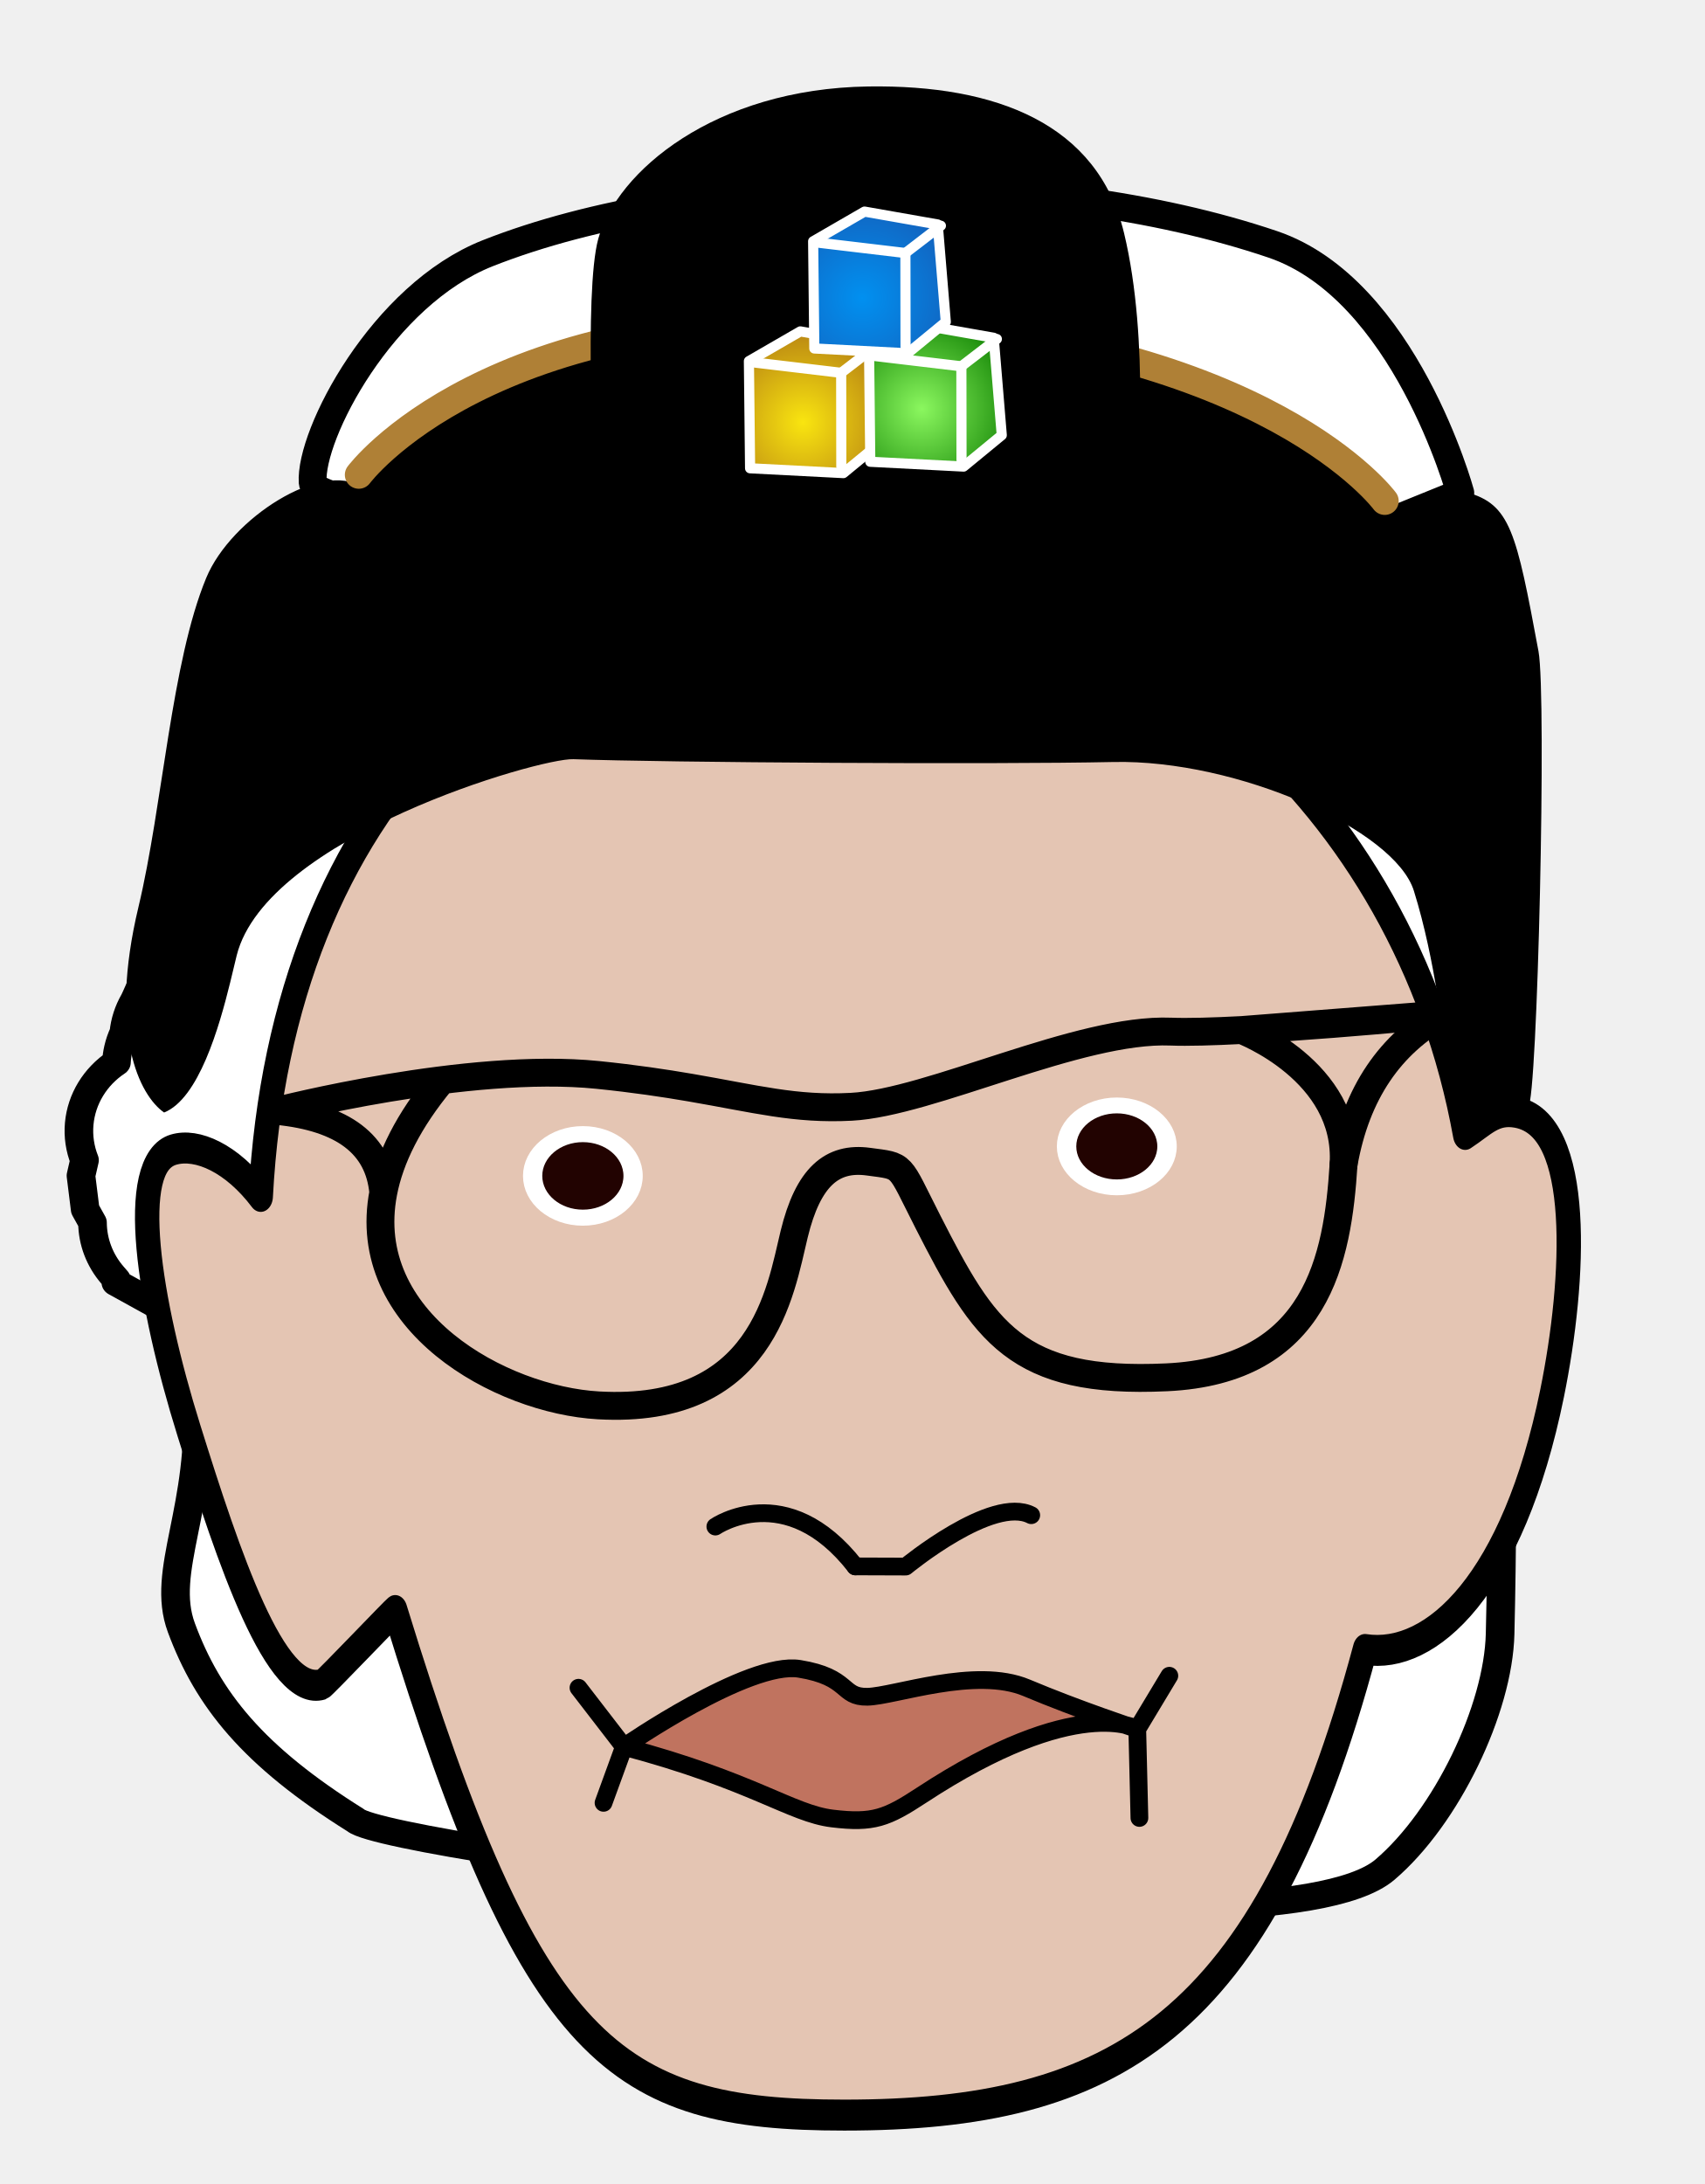
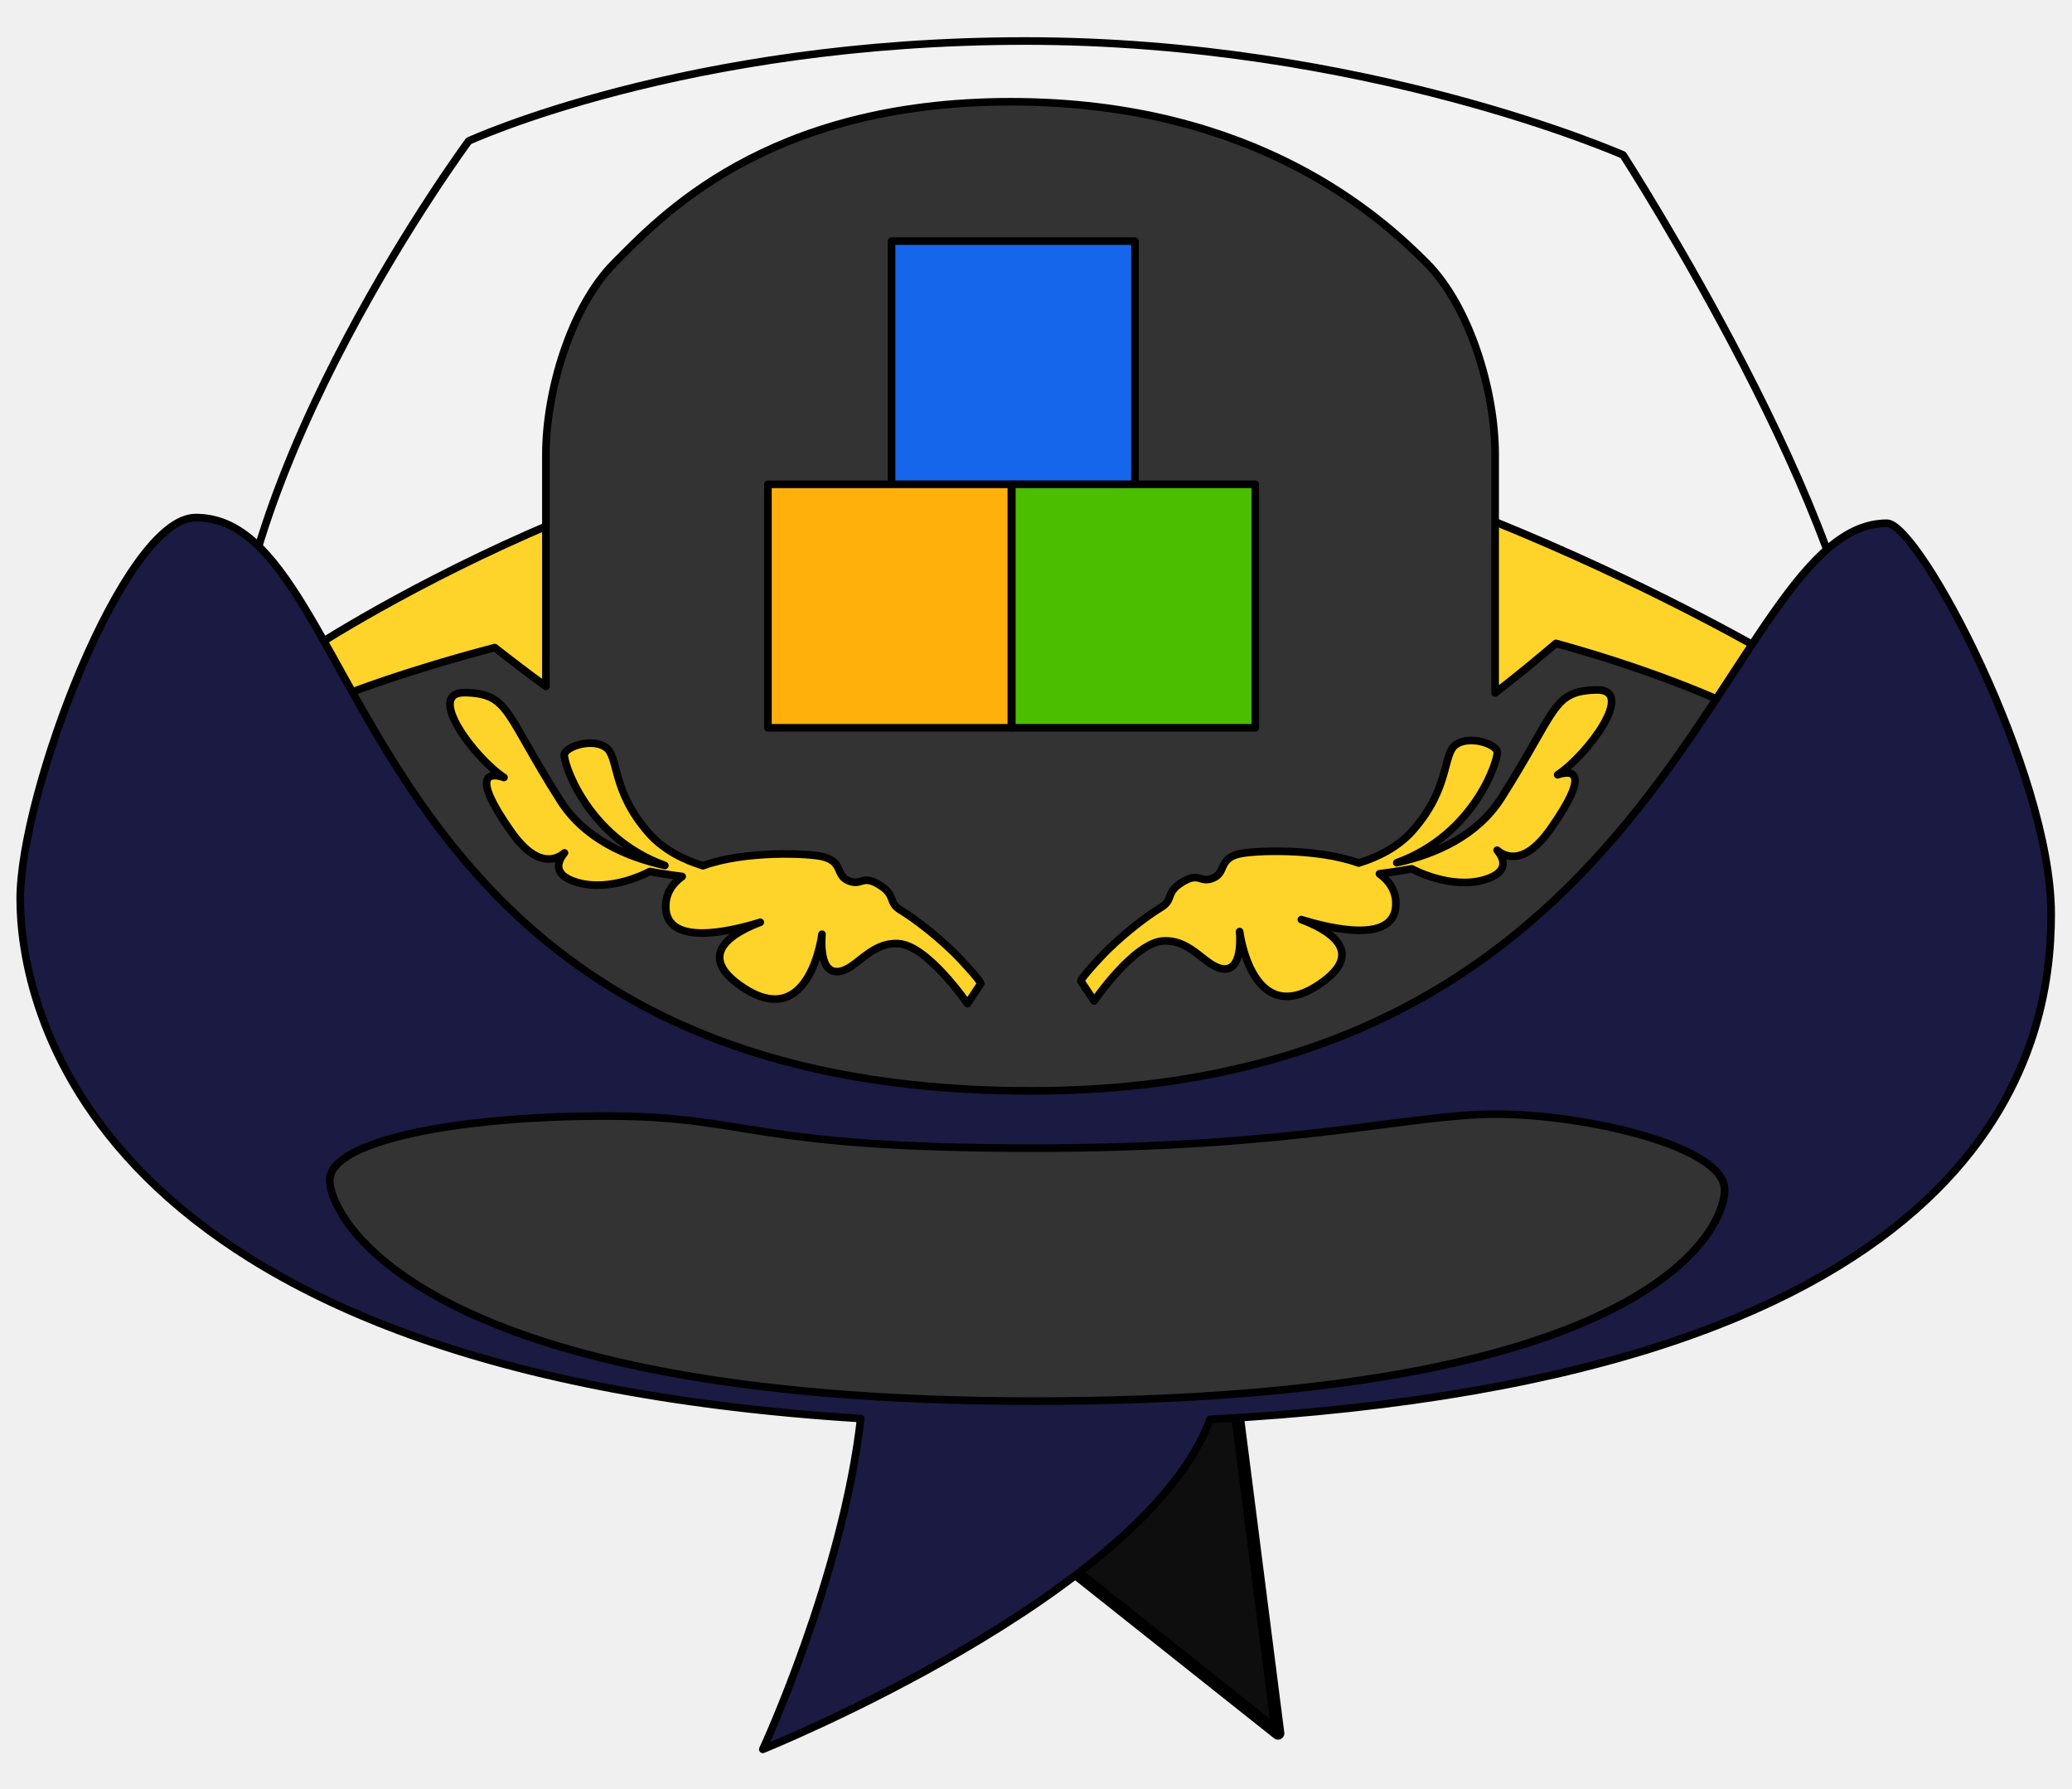
- <svg xmlns="http://www.w3.org/2000/svg" clip-rule="evenodd" fill-rule="evenodd" stroke-linejoin="round" stroke-miterlimit="2" viewBox="0 0 673 862">
-   <radialGradient id="a" cx="0" cy="0" gradientTransform="matrix(27.8666 -26.1129 26.1129 27.8666 543.75 123.663)" gradientUnits="userSpaceOnUse" r="1">
-     <stop offset="0" stop-color="#f9e510" />
-     <stop offset="1" stop-color="#b68113" />
-   </radialGradient>
-   <radialGradient id="b" cx="0" cy="0" gradientTransform="matrix(31.1642 -26.9728 26.9728 31.1642 543.167 120.925)" gradientUnits="userSpaceOnUse" r="1">
-     <stop offset="0" stop-color="#8bf75f" />
-     <stop offset="1" stop-color="#0f8002" />
-   </radialGradient>
-   <radialGradient id="c" cx="0" cy="0" gradientTransform="matrix(31.5622 -32.4008 32.4008 31.5622 541.863 121.833)" gradientUnits="userSpaceOnUse" r="1">
-     <stop offset="0" stop-color="#0190f0" />
-     <stop offset="1" stop-color="#155cb7" />
-   </radialGradient>
-   <path d="m0.0 0h672.328v861.812h-672.328z" fill="none" />
-   <g transform="translate(-193.9067 .7815)">
-     <path d="m251.338 418.547c.086-1.835.326-3.675.725-5.5.475-2.178 1.165-4.281 2.049-6.284.424-4.348 1.712-8.626 3.859-12.57 1.787-3.284 38.189-94.988 49.465-96.152l18.988-1.959c18.117-1.87 372.679-28.541 385.167-24.579 15.683 4.977 44.751 61.059 51.335 67.683 0 0 6.866 17.07 6.449 85.953-.616 101.594.911 150.932-.62 218.94-.671 29.799-20.097 72.435-43.094 93.095-43.338 38.934-372.968-8.411-384.87-19.538-38.597-25.494-55.275-47.775-65.164-75.951-7.977-22.727 8.518-46.876 5.827-93.108l-6.029-13.923-.999-14.254.261-1.274-23.573-13.734.257-1.055c-.487-.595-.986-1.203-1.494-1.823-4.824-5.878-7.447-13.21-7.49-20.743l-2.741-5.197-1.573-13.336 1.324-6.095c-1.695-4.522-2.4-9.418-1.984-14.355.822-9.762 5.937-18.635 13.925-24.241zm30.257 130.356c.187.699.472 1.219.727 1.68z" fill="#fff" stroke="#000" stroke-width="10.7" transform="matrix(1.05563 0 0 1 -25.4476 0)" />
-     <g stroke-linecap="round" stroke-miterlimit="1.5">
-       <path d="m290.607 668.657c-.974.41-35.418 28.884-36.477 29.133-23.458 5.536-46.953-49.761-66.996-100.254-20.043-50.492-31.183-105.241-7.725-110.777 11.852-2.797 29.365 3.397 43.772 18.442 10.509-156.754 133.358-246.725 292.756-246.725 143.07 0 280.56 88.434 311.224 222.261 10.304-5.32 14.925-10.23 25.649-8.715 33.503 4.733 29.555 66.071 17.954 110.862-19.548 75.48-60.549 105.254-93.823 101.142-50.923 149.7-126.023 183.775-261.171 183.775-115.172 0-156.901-24.245-225.163-199.144z" fill="#e4c5b3" stroke="#000" stroke-width="12.22" transform="matrix(.78719 0 0 1 121.147 -33.7767)" />
-       <path d="m440.216 688.649s49.18-34.029 69.267-30.756c20.088 3.273 16.249 11.22 26.842 11.018s42.652-12.04 62.855-3.518c20.203 8.523 43.664 16.264 43.664 16.264l12.663-21.038-12.663 21.038.846 35.084-.846-35.084s-23.67-14.244-85.142 26.1c-13.733 9.013-19.09 11.159-35.246 9.2s-31.35-14.795-82.24-28.308z" fill="#c0735f" stroke="#000" stroke-width="7" />
-       <path d="m432.15 710.782 8.066-22.133-17.953-23.292" fill="none" stroke="#000" stroke-width="7" />
-       <path d="m476.293 601.736s27.966-19.227 55.247 15.72" fill="none" stroke="#000" stroke-width="7" />
-       <path d="m531.54 617.456 19.9.068s34.213-28.261 49.551-20.275" fill="none" stroke="#000" stroke-width="7" />
-       <circle cx="634.764" cy="449.756" fill="#220301" r="19.83" stroke="#fff" stroke-width="7.67" transform="matrix(1 0 0 .815252 0 85.024)" />
-       <circle cx="634.764" cy="449.756" fill="#220301" r="19.83" stroke="#fff" stroke-width="7.61" transform="matrix(1 0 0 .831502 -210.77 89.3597)" />
-       <path d="m345.211 469.906c-1.698-19.053-15.919-29.651-42.023-32.229 0 0 75.303-19.426 126.64-14.198 14.525 1.479 26.368 3.258 36.585 5.011 25.893 4.444 41.339 8.727 63.51 7.566 31.275-1.637 89.888-31.116 126.142-29.672 26.607 1.059 107.508-6.819 107.508-6.819l-79.551 6.204s42.578 16.065 40.252 53.064-10.316 81.203-69.84 83.994c-59.524 2.79-72.047-17.87-94.208-61.332-11.954-23.443-9.189-21.841-23.526-23.785-14.338-1.945-23.782 5.987-29.287 28.585-5.506 22.597-12.279 71.261-77.239 67.607-38.711-2.177-94.738-33.185-84.963-83.996 2.589-13.46 9.795-28.309 23.164-44.38" fill="none" stroke="#000" stroke-width="11" />
-       <path d="m763.573 399.565c-20.67 11.602-34.323 30.762-39.299 59.268" fill="none" stroke="#000" stroke-width="11" />
-       <path d="m725.118 207.235 33.235-13.482s-21.874-80.423-74.012-98.089c-91.69-31.068-227.71-28.948-309.881 3.491-41.63 16.434-70.35 71.607-69.116 90.502 1.08 16.531 241.859 24.226 241.859 24.226z" fill="#fff" stroke="#000" stroke-width="11" transform="translate(12)" />
-     </g>
-     <path d="m324.654 191.467c23.16-26.06 57.381-48.995 92.833-54.2 52.906-7.768 148.717-23.164 224.605 7.593 19.32 7.83 56.202 14.347 85.659 54.872 10.152 13.967 12.522-11.867 33.067-6.231 17.266 4.737 19.619 15.45 28.402 62.732 3.291 17.714-.403 177.054-4.028 179.875-36.565 28.459-27.512-28.735-45.162-85.295-7.515-24.083-69.606-51.887-118.611-50.84-47.422 1.013-177.023.225-213.155-1.116-13.471-.5-121.128 30.692-132.914 77.433-.651 2.582-1.502 6.317-2.581 10.699-4.354 17.679-12.426 45.882-26.082 51.324-9.745-6.755-22.051-31.285-10.13-81.089 9.625-40.211 12.942-96.585 26.763-129.922 9.832-23.713 45.863-46.427 61.334-35.835" transform="translate(12)" />
-     <path d="m323.535 186.624s51.104-69.031 205.066-60.714c153.961 8.316 199.939 71.041 199.939 71.041" fill="none" stroke="#af8036" stroke-linecap="round" stroke-miterlimit="1.5" stroke-width="11" transform="translate(12)" />
-     <path d="m524.677 33.347c50.62-.732 90.569 14.786 100.944 57.841 10.376 43.056 4.993 97.91 4.993 97.91l-213.94 3.976s-4.416-78.518 1.4-99.593c7.313-26.494 45.818-59.254 106.603-60.134z" transform="translate(12)" />
-     <g stroke="#fff" stroke-linecap="round" stroke-miterlimit="1.5" stroke-width="4" transform="translate(-32.8948 42.2351)">
-       <path d="m542.723 87.778 28.894 5.085 3.185 38.456-15.068 12.393-36.837-1.902-.463-42.303z" fill="url(#a)" />
-       <g fill="none">
-         <path d="m524.741 99.959 35.113 4.176.056 36.929" transform="translate(-1)" />
-         <path d="m558.854 104.135 14.014-10.773" />
+ <svg xmlns="http://www.w3.org/2000/svg" clip-rule="evenodd" fill-rule="evenodd" stroke-linejoin="round" stroke-miterlimit="2" viewBox="0 0 818 706">
+   <g transform="matrix(.966741 0 0 .875186 -72.9131 -67.3356)">
+     <path d="m75.422 76.939h845.217v806.521h-845.217z" fill="none" />
+     <g stroke="#000" transform="matrix(3.57298 0 0 3.94675 -14.21 -187.734)">
+       <path d="m51.561 149.433c-.943-28.333 27.095-66.263 27.095-66.263s24.739-11.424 63.614-11.424c38.876 0 68.327 13.024 68.327 13.024s27.566 42.728 27.566 63.977c0 21.25-39.818 40.672-39.818 40.672l-56.782 7.54-71.86-19.193z" fill="#f2f2f2" fill-rule="nonzero" stroke-width=".87" />
+       <path d="m143.39 114.254c36.915 0 83.746 27.458 83.746 27.458l-23.492 39.661-46.525 15.254-33.407-1.83-38.288-13.729-21.051-28.983-4.729-10.221s41.034-27.61 83.746-27.61z" fill="#ffd42a" fill-rule="nonzero" stroke-width=".87" />
+       <path d="m195.97 146.241c2.291-1.773 4.608-3.661 6.952-5.663 12.77 3.508 20.463 7.312 20.463 7.312s-24.408 44.661-80.238 44.465c-65.211-.228-78.406-45.991-78.406-45.991s6.24-2.508 16.89-5.306c1.968 1.542 3.916 3.02 5.848 4.433v-26.519c0-7.129 2.832-16.861 7.872-21.902 5.041-5.04 17.201-18.383 45.266-18.383 28.066 0 42.44 13.343 47.48 18.383 5.041 5.041 7.873 14.773 7.873 21.902z" fill="#333" stroke-width=".87" />
+       <path d="m165.661 222.102 5.492 43.017-41.492-32.95z" fill="#0e0e0e" fill-rule="nonzero" stroke-width="1.45" />
+       <g stroke-width=".87">
+         <path d="m123.459 229.149c-89.474-5.56-96.062-48.087-96.062-59.371 0-12.081 11.865-43.577 20.063-43.577 20.278 0 16.687 65.507 95.428 65.507 73.994 0 78.88-64.86 97.864-64.86 3.667 0 18.768 28.476 18.768 44.655 0 15.141-6.234 52.953-96.139 57.745-7.403 20.065-51.11 37.701-51.11 37.701s9.136-19.714 11.188-37.8z" fill="#1a1a42" />
+         <path d="m77.872 145.949c5.034.153 4.425 2.288 10.832 12.356 2.734 4.296 7.438 6.394 11.936 7.392-9.04-3.256-11.711-12.035-11.479-12.73.305-.915 3.203-1.832 4.729-.764 1.525 1.068.609 4.882 4.88 9.764 1.703 1.946 4.037 3.091 6.227 3.765 4.823-1.767 12.219-1.431 13.758-1.021 2.288.61 1.373 2.136 2.898 2.746 1.526.61 1.525-.761 3.508.459s.916 1.983 2.441 2.898c1.526.916 4.576 3.202 6.864 5.643s2.289 2.746 2.289 2.746l-1.526 2.289s-4.577-6.713-7.933-6.865c-3.356-.153-4.88 3.203-7.016 3.203-2.135 0-1.678-4.271-1.678-4.271s-1.372 11.135-9 6.101c-5.862-3.869-.741-6.469 1.948-7.469-3.233 1.007-11.161 2.98-10.795-2.14.092-1.295.795-2.305 1.867-3.094-2.101-.261-3.699-.566-3.699-.566s-4.423 2.439-8.389 1.218c-2.927-.9-2.033-2.545-1.363-3.347-.899.767-3.109 1.826-6.112-2.448-4.647-6.613-2.464-6.725-.804-6.171-3.377-2.221-9.097-9.837-4.383-9.694z" fill="#ffd42a" fill-rule="nonzero" transform="translate(.432816 .253917)" />
+         <path d="m208.967 145.949c-5.034.153-4.425 2.288-10.832 12.356-2.734 4.296-7.439 6.394-11.936 7.392 9.04-3.256 11.71-12.035 11.479-12.73-.305-.915-3.203-1.832-4.729-.764-1.525 1.068-.609 4.882-4.881 9.764-1.703 1.946-4.036 3.091-6.226 3.765-4.823-1.767-12.22-1.431-13.758-1.021-2.288.61-1.373 2.136-2.898 2.746-1.526.61-1.525-.761-3.508.459s-.916 1.983-2.442 2.898c-1.525.916-4.575 3.202-6.863 5.643s-2.289 2.746-2.289 2.746l1.525 2.289s4.578-6.713 7.934-6.865c3.356-.153 4.88 3.203 7.016 3.203 2.135 0 1.677-4.271 1.677-4.271s1.373 11.135 9 6.101c5.863-3.869.742-6.469-1.947-7.469 3.233 1.007 11.161 2.98 10.795-2.14-.092-1.295-.795-2.305-1.867-3.094 2.101-.261 3.699-.566 3.699-.566s4.423 2.439 8.389 1.218c2.927-.9 2.033-2.545 1.363-3.347.899.767 3.108 1.826 6.111-2.448 4.648-6.613 2.465-6.725.805-6.171 3.377-2.221 9.097-9.837 4.383-9.694z" fill="#ffd42a" fill-rule="nonzero" transform="translate(-1.47035 -.053846)" />
+         <path d="m143.243 198.254c-33.006 0-32.143-3.668-48.97-3.668s-31.496 2.805-31.496 7.335 11.002 25.24 80.466 25.24 78.956-19.2 78.956-24.161c0-4.962-15.964-8.63-26.103-8.63s-22.651 3.884-52.853 3.884z" fill="#333" fill-rule="nonzero" />
      </g>
-     </g>
-     <g stroke="#fff" stroke-linecap="round" stroke-miterlimit="1.5" stroke-width="4" transform="translate(14.5534 39.6624)">
-       <path d="m542.723 87.778 28.894 5.085 3.185 38.456-15.068 12.393-36.837-1.902-.463-42.303z" fill="url(#b)" />
-       <g fill="none">
-         <path d="m524.741 99.959 35.113 4.176.056 36.929" transform="translate(-1)" />
-         <path d="m558.854 104.135 14.014-10.773" />
-       </g>
-     </g>
-     <g stroke="#fff" stroke-linecap="round" stroke-miterlimit="1.5" stroke-width="4" transform="translate(-7.53875 -5.04952)">
-       <path d="m542.723 87.778 28.894 5.085 3.185 38.456-15.068 12.393-36.837-1.902-.463-42.303z" fill="url(#c)" />
-       <g fill="none">
-         <path d="m524.741 99.959 35.113 4.176.056 36.929" transform="translate(-1)" />
-         <path d="m558.854 104.135 14.014-10.773" />
-       </g>
+       <path d="m126.984 94.61h27.823v27.823h-27.823z" fill="#1566eb" stroke-miterlimit="1" stroke-width=".869" />
+       <path d="m140.731 122.402h27.823v27.823h-27.823z" fill="#4cbe00" stroke-miterlimit="1" stroke-width=".869" />
+       <path d="m112.854 122.402h27.823v27.823h-27.823z" fill="#ffb00b" stroke-miterlimit="1" stroke-width=".869" />
    </g>
  </g>
</svg>
